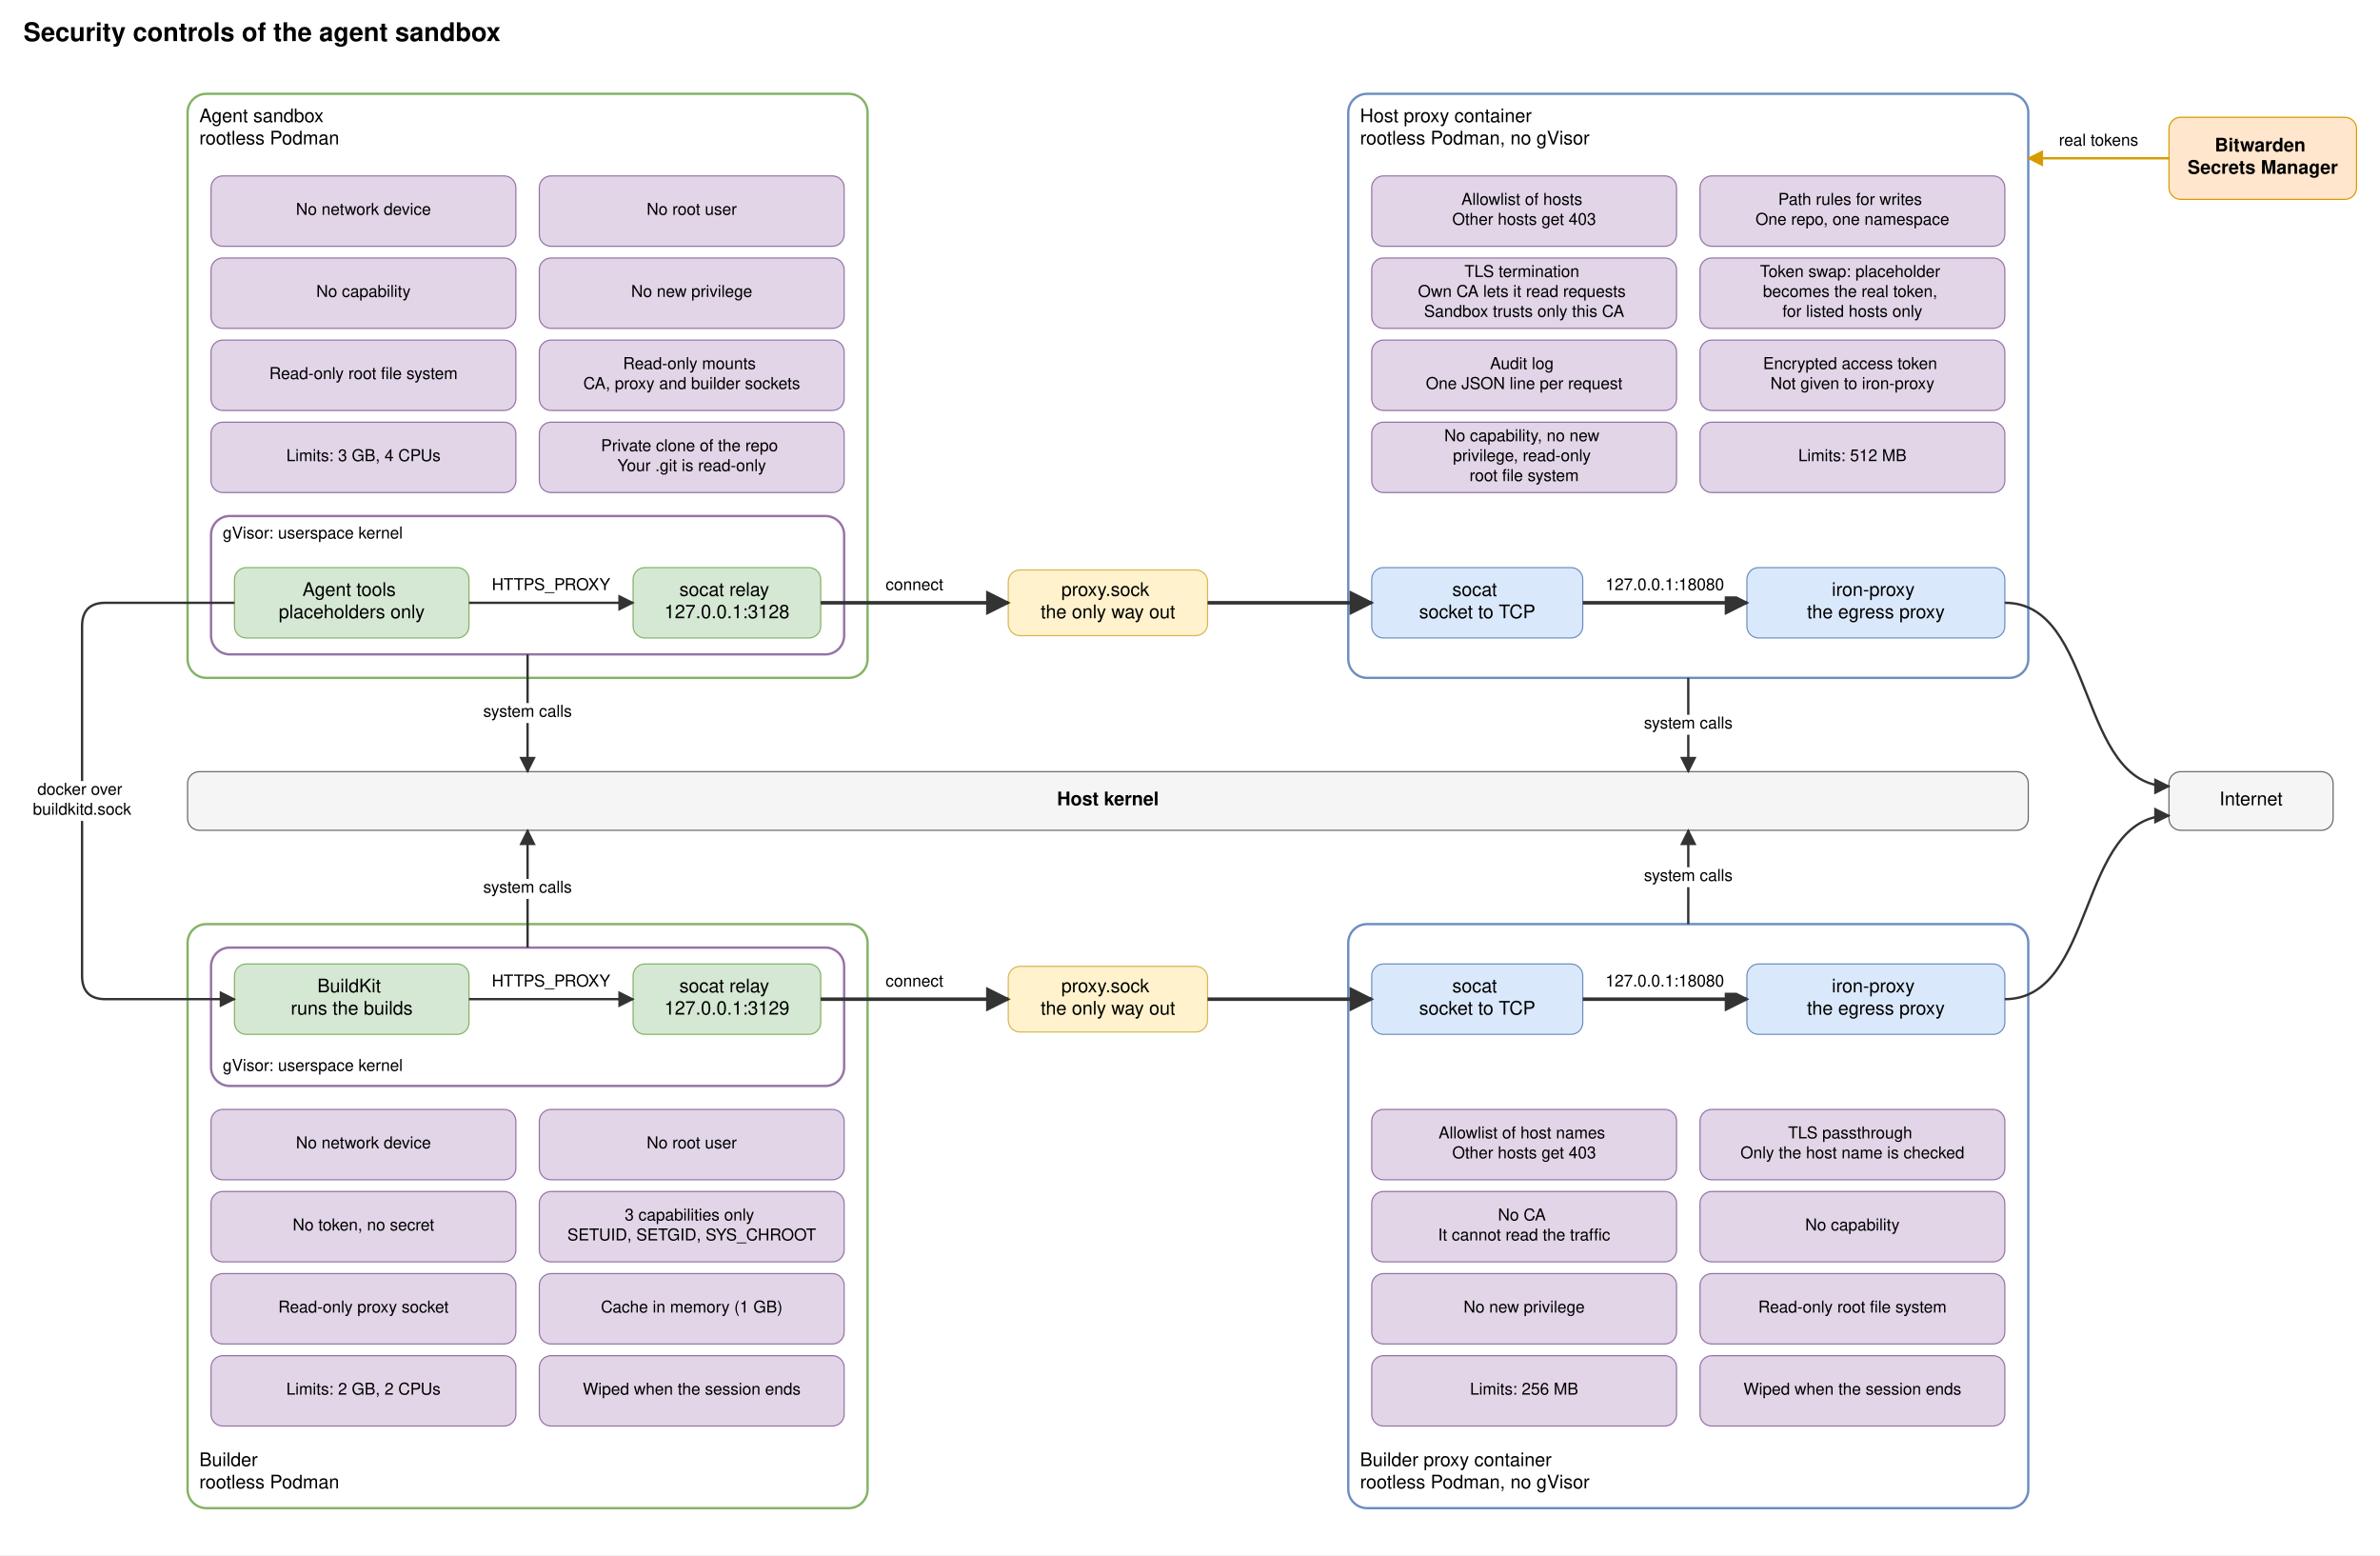
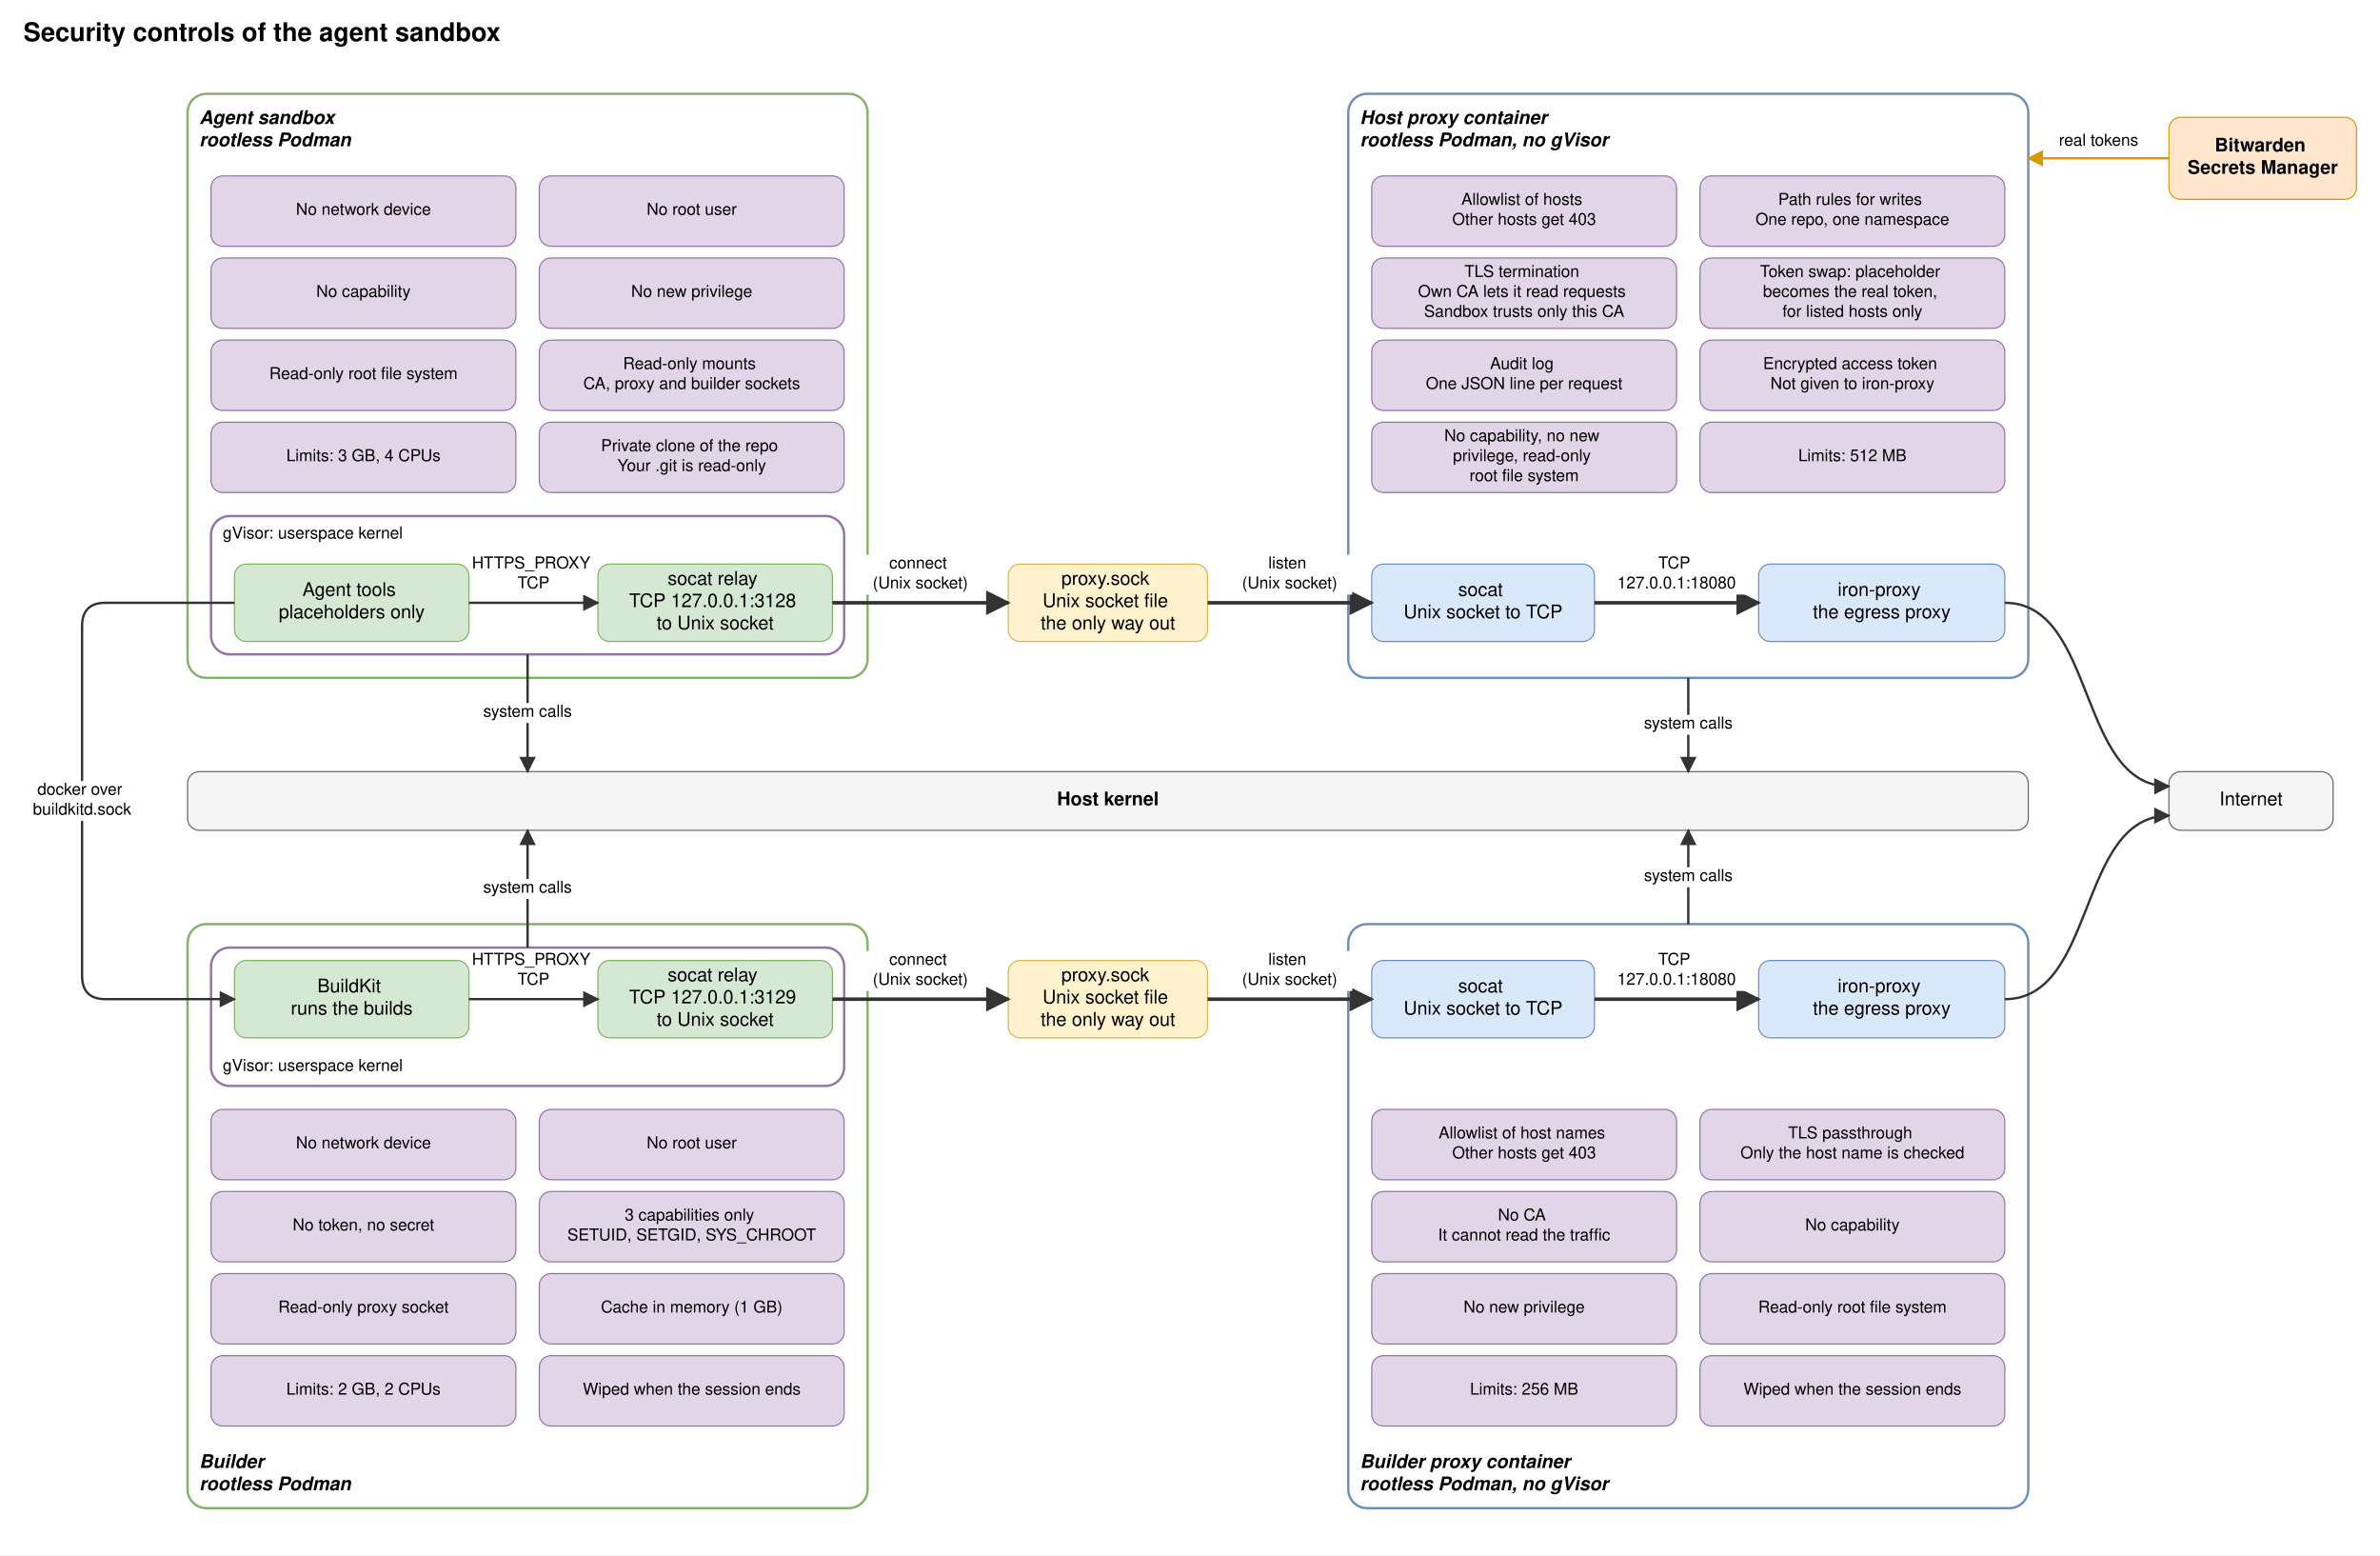
<svg xmlns="http://www.w3.org/2000/svg" width="2030" height="1326" viewBox="0 0 2030 1326" font-family="Helvetica, Arial, sans-serif" fill="#000000">
  <defs>
    <marker id="a-dark" viewBox="0 0 10 10" refX="9" refY="5" markerWidth="7" markerHeight="7" markerUnits="strokeWidth" orient="auto">
      <path d="M0 0 L10 5 L0 10 z" fill="#333333" />
    </marker>
    <marker id="a-orange" viewBox="0 0 10 10" refX="9" refY="5" markerWidth="7" markerHeight="7" markerUnits="strokeWidth" orient="auto">
      <path d="M0 0 L10 5 L0 10 z" fill="#d79b00" />
    </marker>
  </defs>
  <rect width="2030" height="1326" fill="#ffffff" />
  <text x="20" y="30" dominant-baseline="central" font-size="22" font-weight="bold">Security controls of the agent sandbox</text>
  <rect x="1150" y="80" width="580" height="498" rx="16" fill="#ffffff" stroke="#6c8ebf" stroke-width="2" />
-   <text x="1160" y="100.5" text-anchor="start" dominant-baseline="central" font-size="16">
+   <text x="1160" y="100.5" text-anchor="start" dominant-baseline="central" font-size="16" font-weight="bold" font-style="italic">
    <tspan x="1160" dy="0">Host proxy container</tspan>
    <tspan x="1160" dy="19">rootless Podman, no gVisor</tspan>
  </text>
-   <rect x="1170" y="484" width="180" height="60" rx="10" fill="#dae8fc" stroke="#6c8ebf" stroke-width="1" />
-   <text x="1260.0" y="504.5" text-anchor="middle" dominant-baseline="central" font-size="16">
-     <tspan x="1260.0" dy="0">socat</tspan>
-     <tspan x="1260.0" dy="19">socket to TCP</tspan>
+   <rect x="1170" y="481" width="190" height="66" rx="10" fill="#dae8fc" stroke="#6c8ebf" stroke-width="1" />
+   <text x="1265.0" y="504.5" text-anchor="middle" dominant-baseline="central" font-size="16">
+     <tspan x="1265.0" dy="0">socat</tspan>
+     <tspan x="1265.0" dy="19">Unix socket to TCP</tspan>
  </text>
  <rect x="1170" y="150" width="260" height="60" rx="10" fill="#e1d5e7" stroke="#9673a6" stroke-width="1" />
  <text x="1300.0" y="171.5" text-anchor="middle" dominant-baseline="central" font-size="14">
    <tspan x="1300.0" dy="0">Allowlist of hosts</tspan>
    <tspan x="1300.0" dy="17">Other hosts get 403</tspan>
  </text>
  <rect x="1450" y="150" width="260" height="60" rx="10" fill="#e1d5e7" stroke="#9673a6" stroke-width="1" />
  <text x="1580.0" y="171.5" text-anchor="middle" dominant-baseline="central" font-size="14">
    <tspan x="1580.0" dy="0">Path rules for writes</tspan>
    <tspan x="1580.0" dy="17">One repo, one namespace</tspan>
  </text>
  <rect x="1170" y="220" width="260" height="60" rx="10" fill="#e1d5e7" stroke="#9673a6" stroke-width="1" />
  <text x="1300.0" y="233.0" text-anchor="middle" dominant-baseline="central" font-size="14">
    <tspan x="1300.0" dy="0">TLS termination</tspan>
    <tspan x="1300.0" dy="17">Own CA lets it read requests</tspan>
    <tspan x="1300.0" dy="17">Sandbox trusts only this CA</tspan>
  </text>
  <rect x="1450" y="220" width="260" height="60" rx="10" fill="#e1d5e7" stroke="#9673a6" stroke-width="1" />
  <text x="1580.0" y="233.0" text-anchor="middle" dominant-baseline="central" font-size="14">
    <tspan x="1580.0" dy="0">Token swap: placeholder</tspan>
    <tspan x="1580.0" dy="17">becomes the real token,</tspan>
    <tspan x="1580.0" dy="17">for listed hosts only</tspan>
  </text>
  <rect x="1170" y="290" width="260" height="60" rx="10" fill="#e1d5e7" stroke="#9673a6" stroke-width="1" />
  <text x="1300.0" y="311.5" text-anchor="middle" dominant-baseline="central" font-size="14">
    <tspan x="1300.0" dy="0">Audit log</tspan>
    <tspan x="1300.0" dy="17">One JSON line per request</tspan>
  </text>
  <rect x="1450" y="290" width="260" height="60" rx="10" fill="#e1d5e7" stroke="#9673a6" stroke-width="1" />
  <text x="1580.0" y="311.5" text-anchor="middle" dominant-baseline="central" font-size="14">
    <tspan x="1580.0" dy="0">Encrypted access token</tspan>
    <tspan x="1580.0" dy="17">Not given to iron-proxy</tspan>
  </text>
  <rect x="1170" y="360" width="260" height="60" rx="10" fill="#e1d5e7" stroke="#9673a6" stroke-width="1" />
  <text x="1300.0" y="373.0" text-anchor="middle" dominant-baseline="central" font-size="14">
    <tspan x="1300.0" dy="0">No capability, no new</tspan>
    <tspan x="1300.0" dy="17">privilege, read-only</tspan>
    <tspan x="1300.0" dy="17">root file system</tspan>
  </text>
  <rect x="1450" y="360" width="260" height="60" rx="10" fill="#e1d5e7" stroke="#9673a6" stroke-width="1" />
  <text x="1580.0" y="390.0" text-anchor="middle" dominant-baseline="central" font-size="14">
    <tspan x="1580.0" dy="0">Limits: 512 MB</tspan>
  </text>
-   <rect x="1490" y="484" width="220" height="60" rx="10" fill="#dae8fc" stroke="#6c8ebf" stroke-width="1" />
-   <text x="1600.0" y="504.5" text-anchor="middle" dominant-baseline="central" font-size="16">
-     <tspan x="1600.0" dy="0">iron-proxy</tspan>
-     <tspan x="1600.0" dy="19">the egress proxy</tspan>
+   <rect x="1500" y="481" width="210" height="66" rx="10" fill="#dae8fc" stroke="#6c8ebf" stroke-width="1" />
+   <text x="1605.0" y="504.5" text-anchor="middle" dominant-baseline="central" font-size="16">
+     <tspan x="1605.0" dy="0">iron-proxy</tspan>
+     <tspan x="1605.0" dy="19">the egress proxy</tspan>
  </text>
  <rect x="1150" y="788" width="580" height="498" rx="16" fill="#ffffff" stroke="#6c8ebf" stroke-width="2" />
-   <text x="1160" y="1246.5" text-anchor="start" dominant-baseline="central" font-size="16">
+   <text x="1160" y="1246.5" text-anchor="start" dominant-baseline="central" font-size="16" font-weight="bold" font-style="italic">
    <tspan x="1160" dy="0">Builder proxy container</tspan>
    <tspan x="1160" dy="19">rootless Podman, no gVisor</tspan>
  </text>
-   <rect x="1170" y="822" width="180" height="60" rx="10" fill="#dae8fc" stroke="#6c8ebf" stroke-width="1" />
-   <text x="1260.0" y="842.5" text-anchor="middle" dominant-baseline="central" font-size="16">
-     <tspan x="1260.0" dy="0">socat</tspan>
-     <tspan x="1260.0" dy="19">socket to TCP</tspan>
+   <rect x="1170" y="819" width="190" height="66" rx="10" fill="#dae8fc" stroke="#6c8ebf" stroke-width="1" />
+   <text x="1265.0" y="842.5" text-anchor="middle" dominant-baseline="central" font-size="16">
+     <tspan x="1265.0" dy="0">socat</tspan>
+     <tspan x="1265.0" dy="19">Unix socket to TCP</tspan>
  </text>
  <rect x="1170" y="946" width="260" height="60" rx="10" fill="#e1d5e7" stroke="#9673a6" stroke-width="1" />
  <text x="1300.0" y="967.5" text-anchor="middle" dominant-baseline="central" font-size="14">
    <tspan x="1300.0" dy="0">Allowlist of host names</tspan>
    <tspan x="1300.0" dy="17">Other hosts get 403</tspan>
  </text>
  <rect x="1450" y="946" width="260" height="60" rx="10" fill="#e1d5e7" stroke="#9673a6" stroke-width="1" />
  <text x="1580.0" y="967.5" text-anchor="middle" dominant-baseline="central" font-size="14">
    <tspan x="1580.0" dy="0">TLS passthrough</tspan>
    <tspan x="1580.0" dy="17">Only the host name is checked</tspan>
  </text>
  <rect x="1170" y="1016" width="260" height="60" rx="10" fill="#e1d5e7" stroke="#9673a6" stroke-width="1" />
  <text x="1300.0" y="1037.5" text-anchor="middle" dominant-baseline="central" font-size="14">
    <tspan x="1300.0" dy="0">No CA</tspan>
    <tspan x="1300.0" dy="17">It cannot read the traffic</tspan>
  </text>
  <rect x="1450" y="1016" width="260" height="60" rx="10" fill="#e1d5e7" stroke="#9673a6" stroke-width="1" />
  <text x="1580.0" y="1046.0" text-anchor="middle" dominant-baseline="central" font-size="14">
    <tspan x="1580.0" dy="0">No capability</tspan>
  </text>
  <rect x="1170" y="1086" width="260" height="60" rx="10" fill="#e1d5e7" stroke="#9673a6" stroke-width="1" />
  <text x="1300.0" y="1116.0" text-anchor="middle" dominant-baseline="central" font-size="14">
    <tspan x="1300.0" dy="0">No new privilege</tspan>
  </text>
  <rect x="1450" y="1086" width="260" height="60" rx="10" fill="#e1d5e7" stroke="#9673a6" stroke-width="1" />
  <text x="1580.0" y="1116.0" text-anchor="middle" dominant-baseline="central" font-size="14">
    <tspan x="1580.0" dy="0">Read-only root file system</tspan>
  </text>
  <rect x="1170" y="1156" width="260" height="60" rx="10" fill="#e1d5e7" stroke="#9673a6" stroke-width="1" />
  <text x="1300.0" y="1186.0" text-anchor="middle" dominant-baseline="central" font-size="14">
    <tspan x="1300.0" dy="0">Limits: 256 MB</tspan>
  </text>
  <rect x="1450" y="1156" width="260" height="60" rx="10" fill="#e1d5e7" stroke="#9673a6" stroke-width="1" />
  <text x="1580.0" y="1186.0" text-anchor="middle" dominant-baseline="central" font-size="14">
    <tspan x="1580.0" dy="0">Wiped when the session ends</tspan>
  </text>
-   <rect x="1490" y="822" width="220" height="60" rx="10" fill="#dae8fc" stroke="#6c8ebf" stroke-width="1" />
-   <text x="1600.0" y="842.5" text-anchor="middle" dominant-baseline="central" font-size="16">
-     <tspan x="1600.0" dy="0">iron-proxy</tspan>
-     <tspan x="1600.0" dy="19">the egress proxy</tspan>
+   <rect x="1500" y="819" width="210" height="66" rx="10" fill="#dae8fc" stroke="#6c8ebf" stroke-width="1" />
+   <text x="1605.0" y="842.5" text-anchor="middle" dominant-baseline="central" font-size="16">
+     <tspan x="1605.0" dy="0">iron-proxy</tspan>
+     <tspan x="1605.0" dy="19">the egress proxy</tspan>
  </text>
  <rect x="160" y="80" width="580" height="498" rx="16" fill="#ffffff" stroke="#82b366" stroke-width="2" />
-   <text x="170" y="100.5" text-anchor="start" dominant-baseline="central" font-size="16">
+   <text x="170" y="100.5" text-anchor="start" dominant-baseline="central" font-size="16" font-weight="bold" font-style="italic">
    <tspan x="170" dy="0">Agent sandbox</tspan>
    <tspan x="170" dy="19">rootless Podman</tspan>
  </text>
  <rect x="180" y="440" width="540" height="118" rx="16" fill="#ffffff" stroke="#9673a6" stroke-width="2" />
  <text x="190" y="456.0" text-anchor="start" dominant-baseline="central" font-size="14">
    <tspan x="190" dy="0">gVisor: userspace kernel</tspan>
  </text>
  <rect x="180" y="150" width="260" height="60" rx="10" fill="#e1d5e7" stroke="#9673a6" stroke-width="1" />
  <text x="310.0" y="180.0" text-anchor="middle" dominant-baseline="central" font-size="14">
    <tspan x="310.0" dy="0">No network device</tspan>
  </text>
  <rect x="460" y="150" width="260" height="60" rx="10" fill="#e1d5e7" stroke="#9673a6" stroke-width="1" />
  <text x="590.0" y="180.0" text-anchor="middle" dominant-baseline="central" font-size="14">
    <tspan x="590.0" dy="0">No root user</tspan>
  </text>
  <rect x="180" y="220" width="260" height="60" rx="10" fill="#e1d5e7" stroke="#9673a6" stroke-width="1" />
  <text x="310.0" y="250.0" text-anchor="middle" dominant-baseline="central" font-size="14">
    <tspan x="310.0" dy="0">No capability</tspan>
  </text>
  <rect x="460" y="220" width="260" height="60" rx="10" fill="#e1d5e7" stroke="#9673a6" stroke-width="1" />
  <text x="590.0" y="250.0" text-anchor="middle" dominant-baseline="central" font-size="14">
    <tspan x="590.0" dy="0">No new privilege</tspan>
  </text>
  <rect x="180" y="290" width="260" height="60" rx="10" fill="#e1d5e7" stroke="#9673a6" stroke-width="1" />
  <text x="310.0" y="320.0" text-anchor="middle" dominant-baseline="central" font-size="14">
    <tspan x="310.0" dy="0">Read-only root file system</tspan>
  </text>
  <rect x="460" y="290" width="260" height="60" rx="10" fill="#e1d5e7" stroke="#9673a6" stroke-width="1" />
  <text x="590.0" y="311.5" text-anchor="middle" dominant-baseline="central" font-size="14">
    <tspan x="590.0" dy="0">Read-only mounts</tspan>
    <tspan x="590.0" dy="17">CA, proxy and builder sockets</tspan>
  </text>
  <rect x="180" y="360" width="260" height="60" rx="10" fill="#e1d5e7" stroke="#9673a6" stroke-width="1" />
  <text x="310.0" y="390.0" text-anchor="middle" dominant-baseline="central" font-size="14">
    <tspan x="310.0" dy="0">Limits: 3 GB, 4 CPUs</tspan>
  </text>
  <rect x="460" y="360" width="260" height="60" rx="10" fill="#e1d5e7" stroke="#9673a6" stroke-width="1" />
  <text x="590.0" y="381.5" text-anchor="middle" dominant-baseline="central" font-size="14">
    <tspan x="590.0" dy="0">Private clone of the repo</tspan>
    <tspan x="590.0" dy="17">Your .git is read-only</tspan>
  </text>
-   <rect x="200" y="484" width="200" height="60" rx="10" fill="#d5e8d4" stroke="#82b366" stroke-width="1" />
+   <rect x="200" y="481" width="200" height="66" rx="10" fill="#d5e8d4" stroke="#82b366" stroke-width="1" />
  <text x="300.0" y="504.5" text-anchor="middle" dominant-baseline="central" font-size="16">
    <tspan x="300.0" dy="0">Agent tools</tspan>
    <tspan x="300.0" dy="19">placeholders only</tspan>
  </text>
-   <rect x="540" y="484" width="160" height="60" rx="10" fill="#d5e8d4" stroke="#82b366" stroke-width="1" />
-   <text x="620.0" y="504.5" text-anchor="middle" dominant-baseline="central" font-size="16">
-     <tspan x="620.0" dy="0">socat relay</tspan>
-     <tspan x="620.0" dy="19">127.0.0.1:3128</tspan>
+   <rect x="510" y="481" width="200" height="66" rx="10" fill="#d5e8d4" stroke="#82b366" stroke-width="1" />
+   <text x="610.0" y="495.0" text-anchor="middle" dominant-baseline="central" font-size="16">
+     <tspan x="610.0" dy="0">socat relay</tspan>
+     <tspan x="610.0" dy="19">TCP 127.0.0.1:3128</tspan>
+     <tspan x="610.0" dy="19">to Unix socket</tspan>
  </text>
  <rect x="160" y="788" width="580" height="498" rx="16" fill="#ffffff" stroke="#82b366" stroke-width="2" />
-   <text x="170" y="1246.5" text-anchor="start" dominant-baseline="central" font-size="16">
+   <text x="170" y="1246.5" text-anchor="start" dominant-baseline="central" font-size="16" font-weight="bold" font-style="italic">
    <tspan x="170" dy="0">Builder</tspan>
    <tspan x="170" dy="19">rootless Podman</tspan>
  </text>
  <rect x="180" y="808" width="540" height="118" rx="16" fill="#ffffff" stroke="#9673a6" stroke-width="2" />
  <text x="190" y="910.0" text-anchor="start" dominant-baseline="central" font-size="14">
    <tspan x="190" dy="0">gVisor: userspace kernel</tspan>
  </text>
  <rect x="180" y="946" width="260" height="60" rx="10" fill="#e1d5e7" stroke="#9673a6" stroke-width="1" />
  <text x="310.0" y="976.0" text-anchor="middle" dominant-baseline="central" font-size="14">
    <tspan x="310.0" dy="0">No network device</tspan>
  </text>
  <rect x="460" y="946" width="260" height="60" rx="10" fill="#e1d5e7" stroke="#9673a6" stroke-width="1" />
  <text x="590.0" y="976.0" text-anchor="middle" dominant-baseline="central" font-size="14">
    <tspan x="590.0" dy="0">No root user</tspan>
  </text>
  <rect x="180" y="1016" width="260" height="60" rx="10" fill="#e1d5e7" stroke="#9673a6" stroke-width="1" />
  <text x="310.0" y="1046.0" text-anchor="middle" dominant-baseline="central" font-size="14">
    <tspan x="310.0" dy="0">No token, no secret</tspan>
  </text>
  <rect x="460" y="1016" width="260" height="60" rx="10" fill="#e1d5e7" stroke="#9673a6" stroke-width="1" />
  <text x="590.0" y="1037.5" text-anchor="middle" dominant-baseline="central" font-size="14">
    <tspan x="590.0" dy="0">3 capabilities only</tspan>
    <tspan x="590.0" dy="17">SETUID, SETGID, SYS_CHROOT</tspan>
  </text>
  <rect x="180" y="1086" width="260" height="60" rx="10" fill="#e1d5e7" stroke="#9673a6" stroke-width="1" />
  <text x="310.0" y="1116.0" text-anchor="middle" dominant-baseline="central" font-size="14">
    <tspan x="310.0" dy="0">Read-only proxy socket</tspan>
  </text>
  <rect x="460" y="1086" width="260" height="60" rx="10" fill="#e1d5e7" stroke="#9673a6" stroke-width="1" />
  <text x="590.0" y="1116.0" text-anchor="middle" dominant-baseline="central" font-size="14">
    <tspan x="590.0" dy="0">Cache in memory (1 GB)</tspan>
  </text>
  <rect x="180" y="1156" width="260" height="60" rx="10" fill="#e1d5e7" stroke="#9673a6" stroke-width="1" />
  <text x="310.0" y="1186.0" text-anchor="middle" dominant-baseline="central" font-size="14">
    <tspan x="310.0" dy="0">Limits: 2 GB, 2 CPUs</tspan>
  </text>
  <rect x="460" y="1156" width="260" height="60" rx="10" fill="#e1d5e7" stroke="#9673a6" stroke-width="1" />
  <text x="590.0" y="1186.0" text-anchor="middle" dominant-baseline="central" font-size="14">
    <tspan x="590.0" dy="0">Wiped when the session ends</tspan>
  </text>
-   <rect x="200" y="822" width="200" height="60" rx="10" fill="#d5e8d4" stroke="#82b366" stroke-width="1" />
+   <rect x="200" y="819" width="200" height="66" rx="10" fill="#d5e8d4" stroke="#82b366" stroke-width="1" />
  <text x="300.0" y="842.5" text-anchor="middle" dominant-baseline="central" font-size="16">
    <tspan x="300.0" dy="0">BuildKit</tspan>
    <tspan x="300.0" dy="19">runs the builds</tspan>
  </text>
-   <rect x="540" y="822" width="160" height="60" rx="10" fill="#d5e8d4" stroke="#82b366" stroke-width="1" />
-   <text x="620.0" y="842.5" text-anchor="middle" dominant-baseline="central" font-size="16">
-     <tspan x="620.0" dy="0">socat relay</tspan>
-     <tspan x="620.0" dy="19">127.0.0.1:3129</tspan>
-   </text>
-   <rect x="860" y="486" width="170" height="56" rx="10" fill="#fff2cc" stroke="#d6b656" stroke-width="1" />
-   <text x="945.0" y="504.5" text-anchor="middle" dominant-baseline="central" font-size="16">
+   <rect x="510" y="819" width="200" height="66" rx="10" fill="#d5e8d4" stroke="#82b366" stroke-width="1" />
+   <text x="610.0" y="833.0" text-anchor="middle" dominant-baseline="central" font-size="16">
+     <tspan x="610.0" dy="0">socat relay</tspan>
+     <tspan x="610.0" dy="19">TCP 127.0.0.1:3129</tspan>
+     <tspan x="610.0" dy="19">to Unix socket</tspan>
+   </text>
+   <rect x="860" y="481" width="170" height="66" rx="10" fill="#fff2cc" stroke="#d6b656" stroke-width="1" />
+   <text x="945.0" y="495.0" text-anchor="middle" dominant-baseline="central" font-size="16">
    <tspan x="945.0" dy="0">proxy.sock</tspan>
+     <tspan x="945.0" dy="19">Unix socket file</tspan>
    <tspan x="945.0" dy="19">the only way out</tspan>
  </text>
-   <rect x="860" y="824" width="170" height="56" rx="10" fill="#fff2cc" stroke="#d6b656" stroke-width="1" />
-   <text x="945.0" y="842.5" text-anchor="middle" dominant-baseline="central" font-size="16">
+   <rect x="860" y="819" width="170" height="66" rx="10" fill="#fff2cc" stroke="#d6b656" stroke-width="1" />
+   <text x="945.0" y="833.0" text-anchor="middle" dominant-baseline="central" font-size="16">
    <tspan x="945.0" dy="0">proxy.sock</tspan>
+     <tspan x="945.0" dy="19">Unix socket file</tspan>
    <tspan x="945.0" dy="19">the only way out</tspan>
  </text>
  <rect x="160" y="658" width="1570" height="50" rx="10" fill="#f5f5f5" stroke="#666666" stroke-width="1" />
  <text x="945.0" y="683.0" text-anchor="middle" dominant-baseline="central" font-size="16" font-weight="bold">
    <tspan x="945.0" dy="0">Host kernel</tspan>
  </text>
  <rect x="1850" y="100" width="160" height="70" rx="10" fill="#ffe6cc" stroke="#d79b00" stroke-width="1" />
  <text x="1930.0" y="125.5" text-anchor="middle" dominant-baseline="central" font-size="16" font-weight="bold">
    <tspan x="1930.0" dy="0">Bitwarden</tspan>
    <tspan x="1930.0" dy="19">Secrets Manager</tspan>
  </text>
  <rect x="1850" y="658" width="140" height="50" rx="10" fill="#f5f5f5" stroke="#666666" stroke-width="1" />
  <text x="1920.0" y="683.0" text-anchor="middle" dominant-baseline="central" font-size="16">
    <tspan x="1920.0" dy="0">Internet</tspan>
  </text>
-   <path d="M400 514.0 C470.0 514.0 470.0 514.0 540 514.0" fill="none" stroke="#333333" stroke-width="2" marker-end="url(#a-dark)" />
-   <rect x="424.2" y="491.5" width="91.6" height="17" fill="#ffffff" />
-   <text x="470.0" y="500.0" text-anchor="middle" dominant-baseline="central" font-size="14">
-     <tspan x="470.0" dy="0">HTTPS_PROXY</tspan>
-   </text>
-   <path d="M700 514.0 C780.0 514.0 780.0 514.0 860 514.0" fill="none" stroke="#333333" stroke-width="3" marker-end="url(#a-dark)" />
-   <rect x="749.4" y="491.5" width="61.2" height="17" fill="#ffffff" />
-   <text x="780.0" y="500.0" text-anchor="middle" dominant-baseline="central" font-size="14">
-     <tspan x="780.0" dy="0">connect</tspan>
+   <path d="M400 514.0 C455.0 514.0 455.0 514.0 510 514.0" fill="none" stroke="#333333" stroke-width="2" marker-end="url(#a-dark)" />
+   <rect x="409.2" y="473.0" width="91.6" height="34" fill="#ffffff" />
+   <text x="455.0" y="481.5" text-anchor="middle" dominant-baseline="central" font-size="14">
+     <tspan x="455.0" dy="0">HTTPS_PROXY</tspan>
+     <tspan x="455.0" dy="17">TCP</tspan>
+   </text>
+   <path d="M710 514.0 C785.0 514.0 785.0 514.0 860 514.0" fill="none" stroke="#333333" stroke-width="3" marker-end="url(#a-dark)" />
+   <rect x="731.6" y="473.0" width="106.8" height="34" fill="#ffffff" />
+   <text x="785.0" y="481.5" text-anchor="middle" dominant-baseline="central" font-size="14">
+     <tspan x="785.0" dy="0">connect</tspan>
+     <tspan x="785.0" dy="17">(Unix socket)</tspan>
  </text>
  <path d="M1030 514.0 C1100.0 514.0 1100.0 514.0 1170 514.0" fill="none" stroke="#333333" stroke-width="3" marker-end="url(#a-dark)" />
-   <path d="M1350 514.0 C1420.0 514.0 1420.0 514.0 1490 514.0" fill="none" stroke="#333333" stroke-width="3" marker-end="url(#a-dark)" />
-   <rect x="1359.0" y="491.5" width="122.0" height="17" fill="#ffffff" />
-   <text x="1420.0" y="500.0" text-anchor="middle" dominant-baseline="central" font-size="14">
-     <tspan x="1420.0" dy="0">127.0.0.1:18080</tspan>
+   <rect x="1046.6" y="473.0" width="106.8" height="34" fill="#ffffff" />
+   <text x="1100.0" y="481.5" text-anchor="middle" dominant-baseline="central" font-size="14">
+     <tspan x="1100.0" dy="0">listen</tspan>
+     <tspan x="1100.0" dy="17">(Unix socket)</tspan>
+   </text>
+   <path d="M1360 514.0 C1430.0 514.0 1430.0 514.0 1500 514.0" fill="none" stroke="#333333" stroke-width="3" marker-end="url(#a-dark)" />
+   <rect x="1369.0" y="473.0" width="122.0" height="34" fill="#ffffff" />
+   <text x="1430.0" y="481.5" text-anchor="middle" dominant-baseline="central" font-size="14">
+     <tspan x="1430.0" dy="0">TCP</tspan>
+     <tspan x="1430.0" dy="17">127.0.0.1:18080</tspan>
  </text>
  <path d="M1710 514.0 C1788.25 514.0 1771.75 670.5 1850 670.5" fill="none" stroke="#333333" stroke-width="2" marker-end="url(#a-dark)" />
  <path d="M1850 135.0 C1790.0 135.0 1790.0 134.979 1730 134.979" fill="none" stroke="#d79b00" stroke-width="2" marker-end="url(#a-orange)" />
  <rect x="1744.2" y="112.49" width="91.6" height="17" fill="#ffffff" />
  <text x="1790.0" y="120.99" text-anchor="middle" dominant-baseline="central" font-size="14">
    <tspan x="1790.0" dy="0">real tokens</tspan>
  </text>
-   <path d="M400 852.0 C470.0 852.0 470.0 852.0 540 852.0" fill="none" stroke="#333333" stroke-width="2" marker-end="url(#a-dark)" />
-   <rect x="424.2" y="829.5" width="91.6" height="17" fill="#ffffff" />
-   <text x="470.0" y="838.0" text-anchor="middle" dominant-baseline="central" font-size="14">
-     <tspan x="470.0" dy="0">HTTPS_PROXY</tspan>
-   </text>
-   <path d="M700 852.0 C780.0 852.0 780.0 852.0 860 852.0" fill="none" stroke="#333333" stroke-width="3" marker-end="url(#a-dark)" />
-   <rect x="749.4" y="829.5" width="61.2" height="17" fill="#ffffff" />
-   <text x="780.0" y="838.0" text-anchor="middle" dominant-baseline="central" font-size="14">
-     <tspan x="780.0" dy="0">connect</tspan>
+   <path d="M400 852.0 C455.0 852.0 455.0 852.0 510 852.0" fill="none" stroke="#333333" stroke-width="2" marker-end="url(#a-dark)" />
+   <rect x="409.2" y="811.0" width="91.6" height="34" fill="#ffffff" />
+   <text x="455.0" y="819.5" text-anchor="middle" dominant-baseline="central" font-size="14">
+     <tspan x="455.0" dy="0">HTTPS_PROXY</tspan>
+     <tspan x="455.0" dy="17">TCP</tspan>
+   </text>
+   <path d="M710 852.0 C785.0 852.0 785.0 852.0 860 852.0" fill="none" stroke="#333333" stroke-width="3" marker-end="url(#a-dark)" />
+   <rect x="731.6" y="811.0" width="106.8" height="34" fill="#ffffff" />
+   <text x="785.0" y="819.5" text-anchor="middle" dominant-baseline="central" font-size="14">
+     <tspan x="785.0" dy="0">connect</tspan>
+     <tspan x="785.0" dy="17">(Unix socket)</tspan>
  </text>
  <path d="M1030 852.0 C1100.0 852.0 1100.0 852.0 1170 852.0" fill="none" stroke="#333333" stroke-width="3" marker-end="url(#a-dark)" />
-   <path d="M1350 852.0 C1420.0 852.0 1420.0 852.0 1490 852.0" fill="none" stroke="#333333" stroke-width="3" marker-end="url(#a-dark)" />
-   <rect x="1359.0" y="829.5" width="122.0" height="17" fill="#ffffff" />
-   <text x="1420.0" y="838.0" text-anchor="middle" dominant-baseline="central" font-size="14">
-     <tspan x="1420.0" dy="0">127.0.0.1:18080</tspan>
+   <rect x="1046.6" y="811.0" width="106.8" height="34" fill="#ffffff" />
+   <text x="1100.0" y="819.5" text-anchor="middle" dominant-baseline="central" font-size="14">
+     <tspan x="1100.0" dy="0">listen</tspan>
+     <tspan x="1100.0" dy="17">(Unix socket)</tspan>
+   </text>
+   <path d="M1360 852.0 C1430.0 852.0 1430.0 852.0 1500 852.0" fill="none" stroke="#333333" stroke-width="3" marker-end="url(#a-dark)" />
+   <rect x="1369.0" y="811.0" width="122.0" height="34" fill="#ffffff" />
+   <text x="1430.0" y="819.5" text-anchor="middle" dominant-baseline="central" font-size="14">
+     <tspan x="1430.0" dy="0">TCP</tspan>
+     <tspan x="1430.0" dy="17">127.0.0.1:18080</tspan>
  </text>
  <path d="M1710 852.0 C1788.25 852.0 1771.75 695.5 1850 695.5" fill="none" stroke="#333333" stroke-width="2" marker-end="url(#a-dark)" />
  <path d="M200 514.0 L90.0 514.0 Q70 514 70.0 534.0 L70.0 832.0 Q70 852 90.0 852.0 L200 852.0" fill="none" stroke="#333333" stroke-width="2" marker-end="url(#a-dark)" />
  <rect x="12.8" y="666.0" width="114.4" height="34" fill="#ffffff" />
  <text x="70.0" y="674.5" text-anchor="middle" dominant-baseline="central" font-size="14">
    <tspan x="70.0" dy="0">docker over</tspan>
    <tspan x="70.0" dy="17">buildkitd.sock</tspan>
  </text>
  <path d="M450.0 558 C450.0 608.0 449.979 608.0 449.979 658" fill="none" stroke="#333333" stroke-width="2" marker-end="url(#a-dark)" />
  <rect x="400.389" y="599.5" width="99.2" height="17" fill="#ffffff" />
  <text x="449.989" y="608.0" text-anchor="middle" dominant-baseline="central" font-size="14">
    <tspan x="449.989" dy="0">system calls</tspan>
  </text>
  <path d="M450.0 808 C450.0 758.0 449.979 758.0 449.979 708" fill="none" stroke="#333333" stroke-width="2" marker-end="url(#a-dark)" />
  <rect x="400.389" y="749.5" width="99.2" height="17" fill="#ffffff" />
  <text x="449.989" y="758.0" text-anchor="middle" dominant-baseline="central" font-size="14">
    <tspan x="449.989" dy="0">system calls</tspan>
  </text>
  <path d="M1440.0 578 C1440.0 618.0 1440.021 618.0 1440.021 658" fill="none" stroke="#333333" stroke-width="2" marker-end="url(#a-dark)" />
  <rect x="1390.411" y="609.5" width="99.2" height="17" fill="#ffffff" />
  <text x="1440.011" y="618.0" text-anchor="middle" dominant-baseline="central" font-size="14">
    <tspan x="1440.011" dy="0">system calls</tspan>
  </text>
  <path d="M1440.0 788 C1440.0 748.0 1440.021 748.0 1440.021 708" fill="none" stroke="#333333" stroke-width="2" marker-end="url(#a-dark)" />
  <rect x="1390.411" y="739.5" width="99.2" height="17" fill="#ffffff" />
  <text x="1440.011" y="748.0" text-anchor="middle" dominant-baseline="central" font-size="14">
    <tspan x="1440.011" dy="0">system calls</tspan>
  </text>
</svg>
